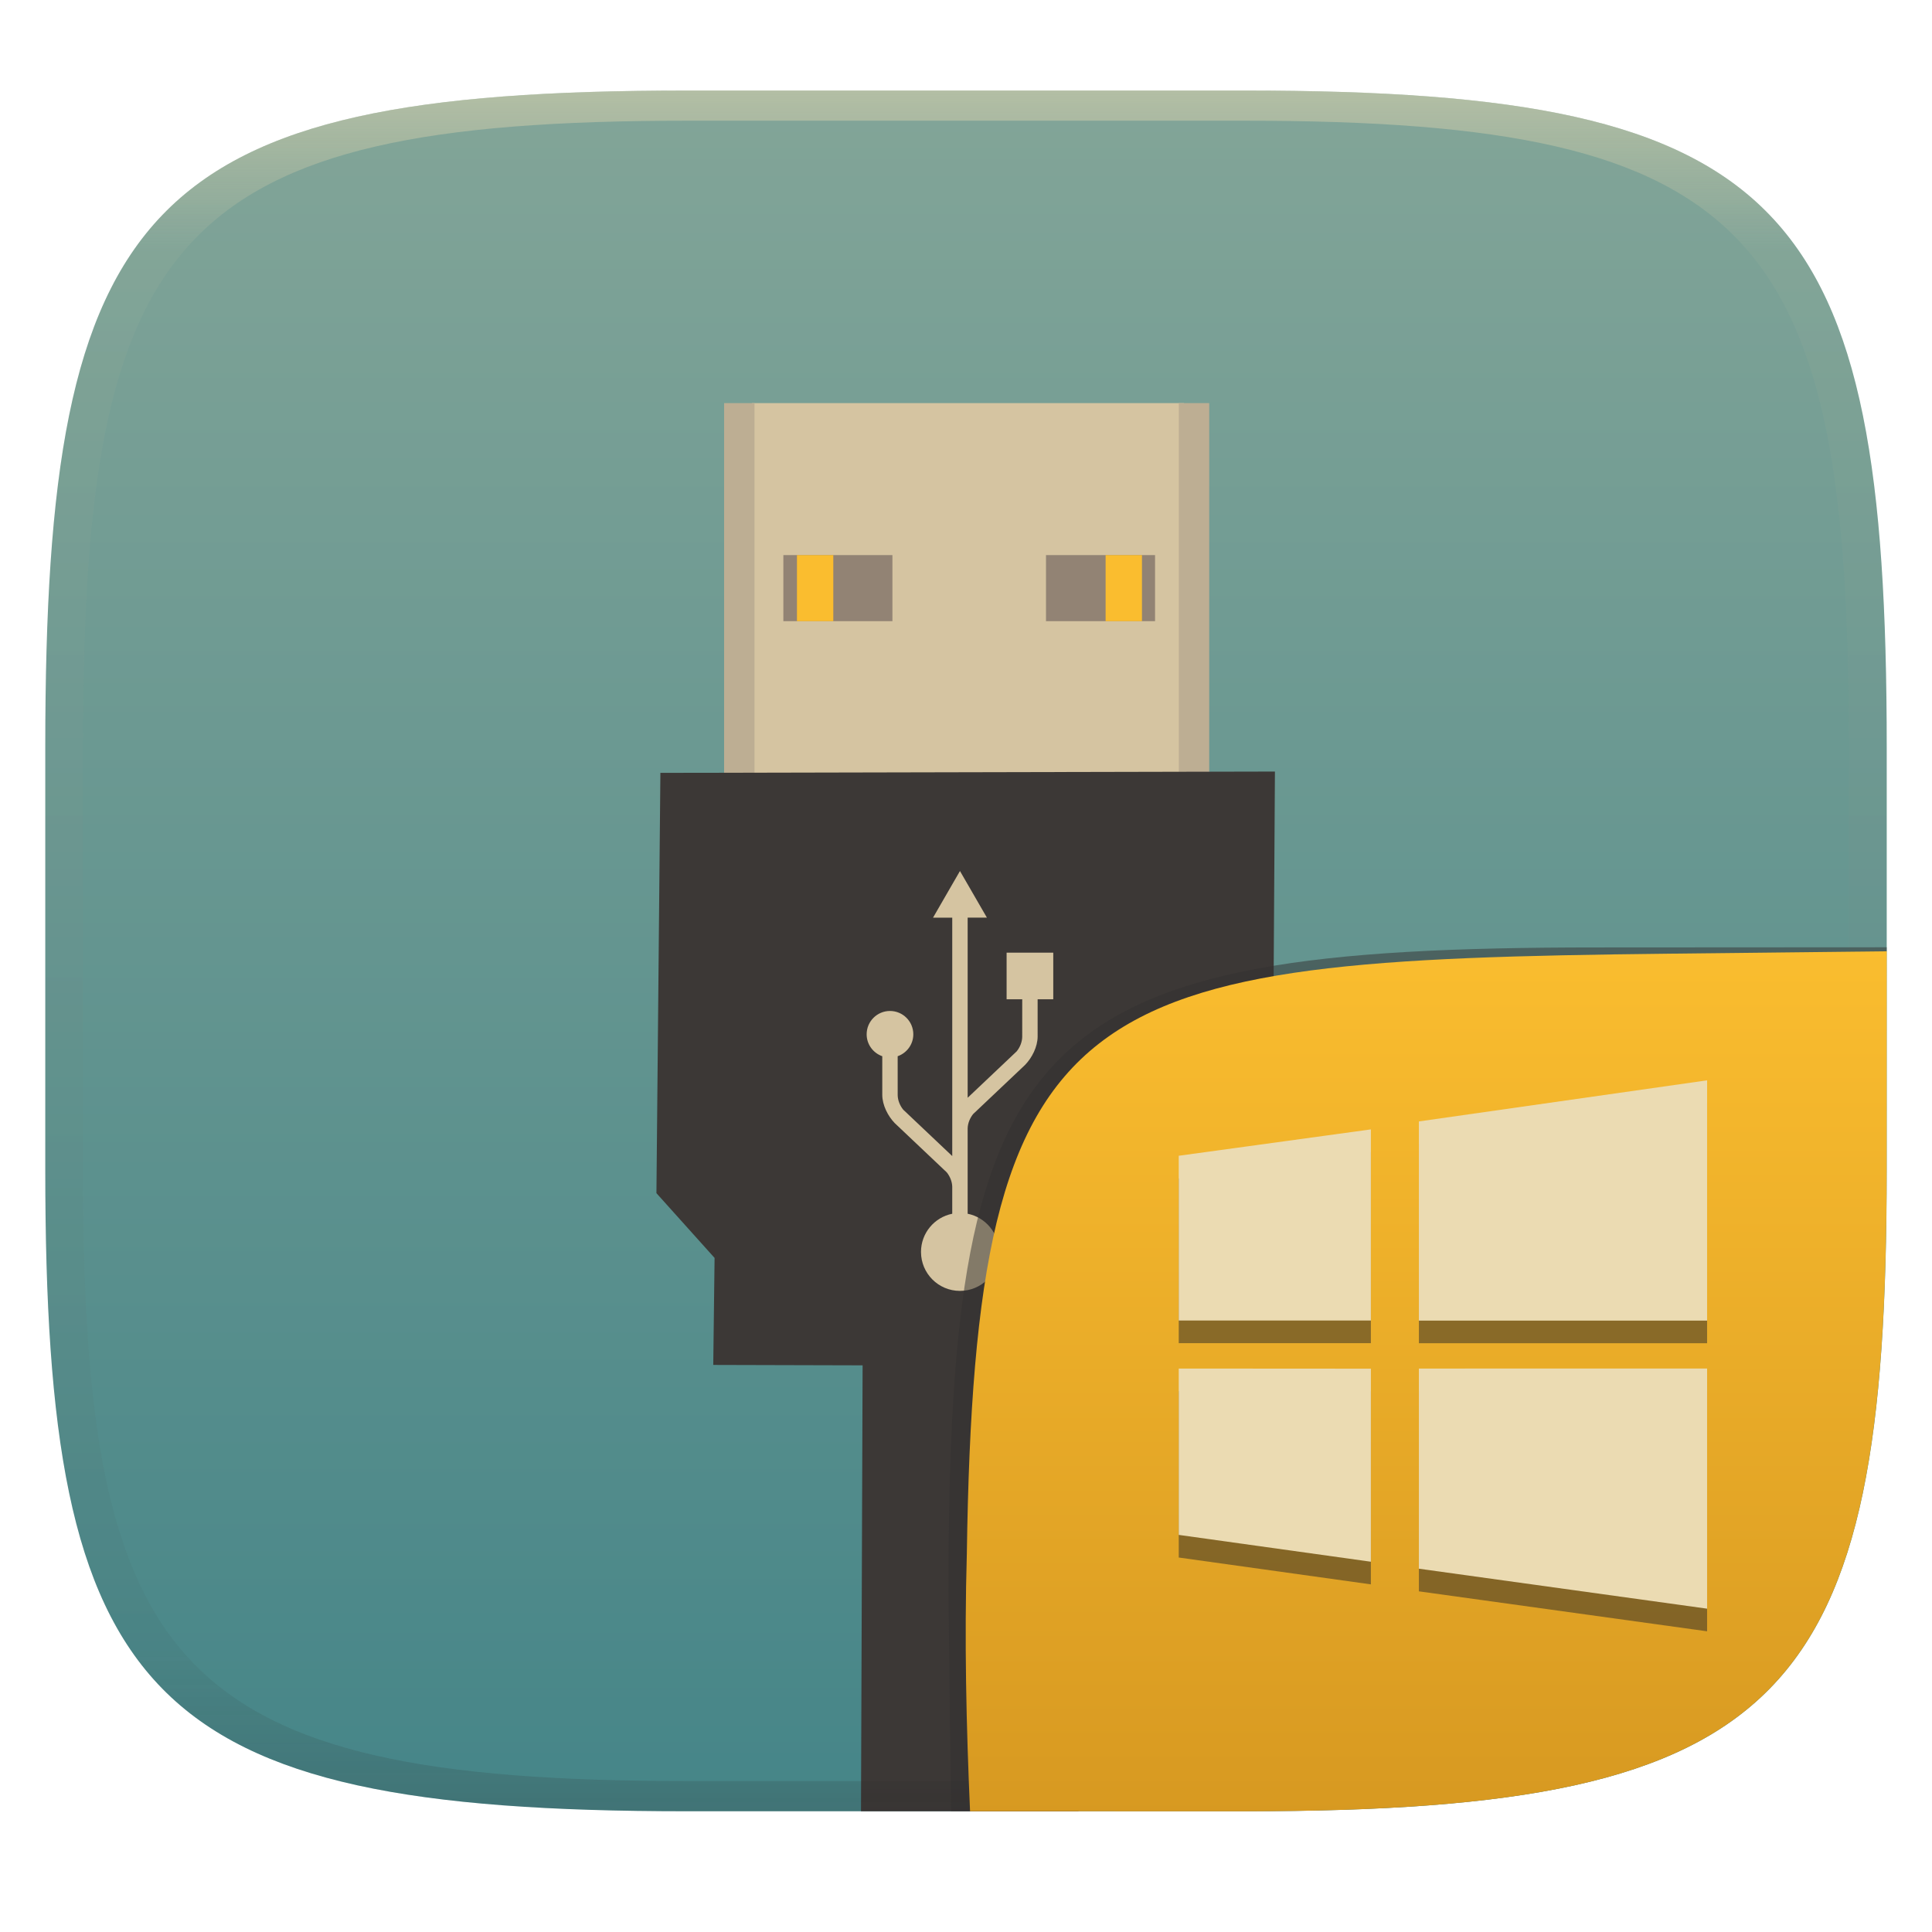
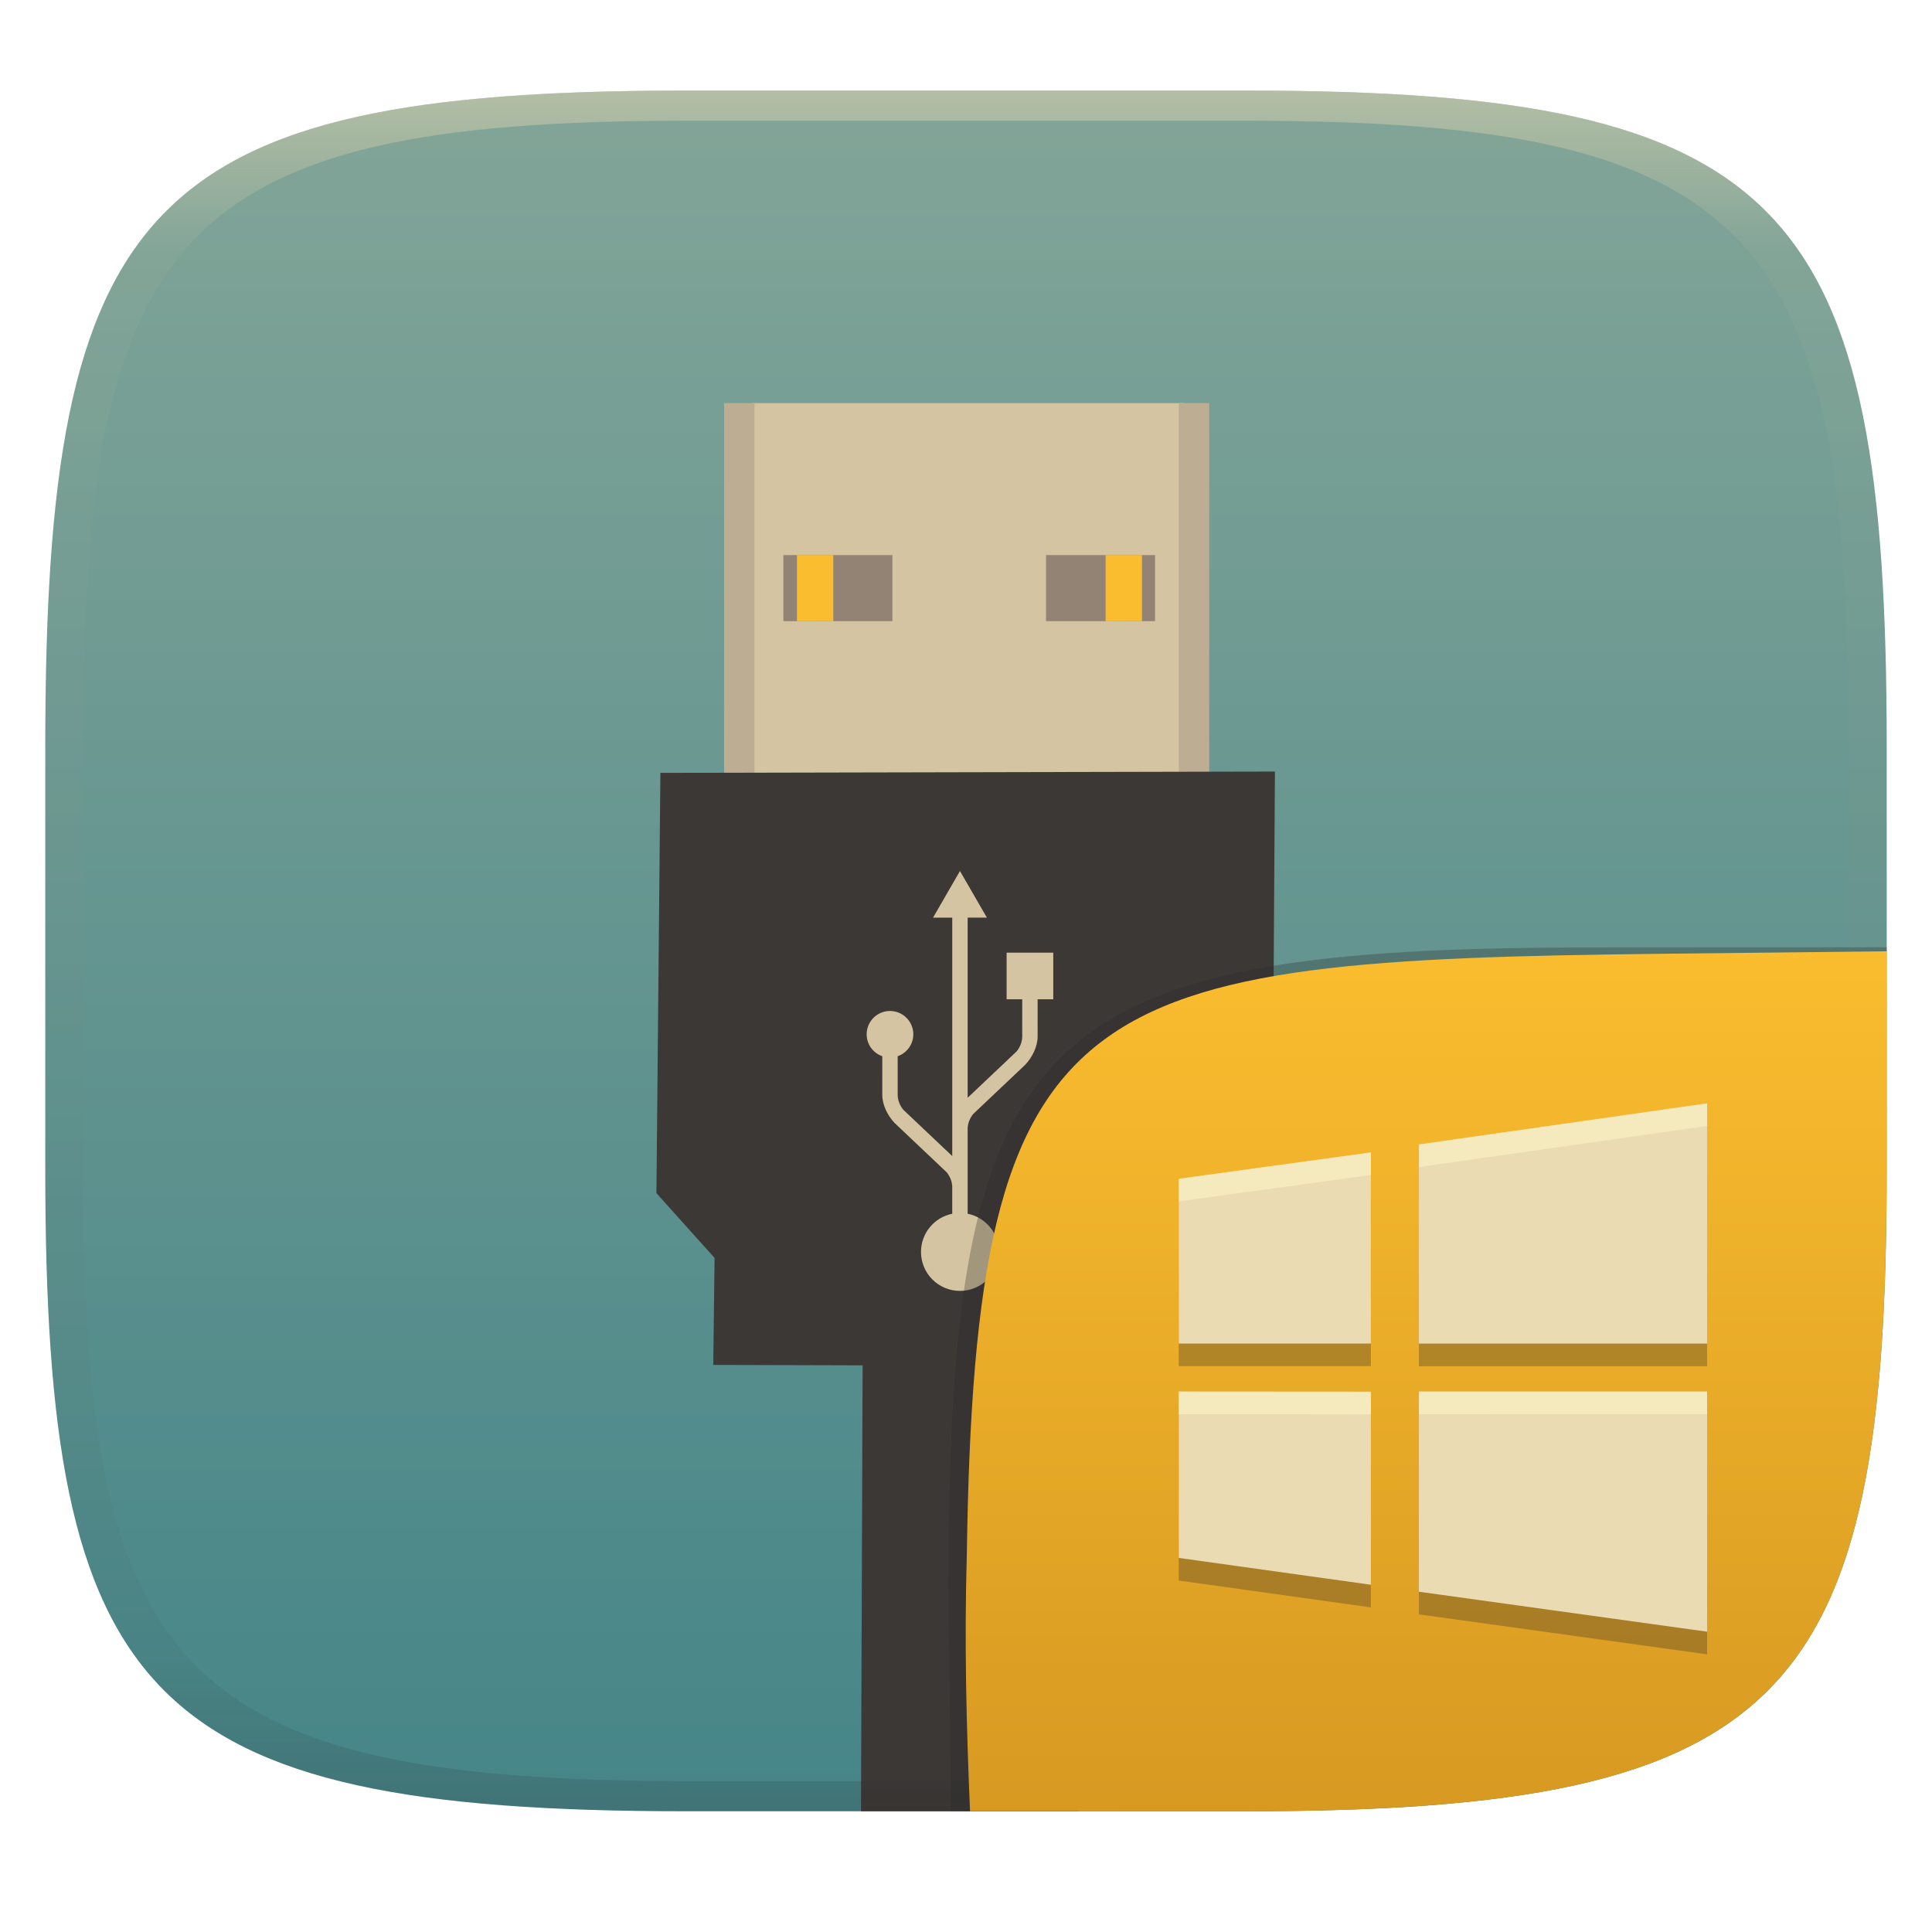
<svg xmlns="http://www.w3.org/2000/svg" width="256" height="256" style="isolation:isolate" version="1.1" viewBox="0 0 256 256">
  <defs>
    <linearGradient id="b-5" x1=".5" x2=".5" y2="1" gradientTransform="matrix(244,0,0,228,5.981,12.12)" gradientUnits="userSpaceOnUse">
      <stop stop-color="#83a598" offset="0" />
      <stop stop-color="#458588" offset="1" />
    </linearGradient>
    <linearGradient id="linearGradient31" x1=".5" x2=".5" y2="1" gradientTransform="matrix(244,0,0,228,5.986,12)" gradientUnits="userSpaceOnUse">
      <stop stop-color="#ebdbb2" offset="0" />
      <stop stop-color="#ebdbb2" stop-opacity=".098" offset=".1" />
      <stop stop-color="#282828" stop-opacity=".1" offset=".9" />
      <stop stop-color="#282828" stop-opacity=".4" offset="1" />
    </linearGradient>
    <linearGradient id="b-9-6-6" x1=".631" x2=".631" y1=".5" y2="1" gradientTransform="matrix(244,0,0,228,5.995,12)" gradientUnits="userSpaceOnUse">
      <stop stop-color="#fabd2f" offset="0" />
      <stop stop-color="#d79921" offset="1" />
    </linearGradient>
  </defs>
  <g transform="translate(9.09e-6 -.12)" filter="url(#a-3)" style="isolation:isolate">
    <path d="m165 12.12c72 0 85 15 85 87v56c0 70-13 85-85 85h-74c-72 0-85-15-85-85v-56c0-72 13-87 85-87z" fill="url(#b-5)" />
  </g>
  <g transform="translate(2e-6 -.0861)">
    <rect x="99.63" y="53.5" width="57.26" height="50.61" fill="#d5c4a1" />
    <rect x="95.95" y="53.5" width="4.028" height="50.61" fill="#bdae93" />
    <rect x="156.2" y="53.5" width="4.028" height="50.61" fill="#bdae93" />
    <path d="m114.3 181-19.79-0.053 0.175-14.18-7.705-8.581 0.525-55.69 81.43-0.175-0.35 55.86-8.756 9.281 0.175 13.66-17.16-0.046 0.052 59.01h-28.81z" fill="#3c3836" />
    <rect x="103.8" y="73.64" width="14.45" height="8.756" fill="#928374" />
    <rect x="105.6" y="73.64" width="4.816" height="8.756" fill="#fabd2f" />
    <rect x="138.6" y="73.64" width="14.45" height="8.756" fill="#928374" />
    <rect x="146.5" y="73.64" width="4.816" height="8.756" fill="#fabd2f" />
    <path d="m127.2 115.5-3.569 6.181h2.546v31.59l-6.499-6.151c-0.42-0.523-0.714-1.208-0.73-1.913 0-2.85-7.4e-4 -4.543-2e-3 -5.166 1.203-0.422 2.072-1.557 2.072-2.905 0-1.706-1.384-3.091-3.091-3.091s-3.091 1.384-3.091 3.091c0 1.349 0.868 2.483 2.07 2.905l-8.7e-4 5.105c0 1.384 0.759 2.834 1.649 3.756-0.026-0.025-0.055-0.051 4.9e-4 1e-3 0.022 0.019 6.894 6.526 6.894 6.526 0.419 0.522 0.712 1.207 0.728 1.911v3.574c-2.361 0.474-4.14 2.559-4.14 5.059 0 2.851 2.311 5.163 5.162 5.163s5.163-2.311 5.163-5.163c0-2.501-1.78-4.586-4.143-5.06v-3.511c0-9e-3 4.9e-4 -0.018 0-0.027v-7.766c0.018-0.703 0.311-1.386 0.73-1.908 0 0 6.872-6.505 6.894-6.525 0.055-0.052 0.026-0.026 5e-4 -4.9e-4 0.89-0.923 1.649-2.373 1.649-3.757l-1e-3 -4.92h2.072v-6.182h-6.182v6.182h2.07s-2e-3 1.296-2e-3 4.98c-0.016 0.705-0.31 1.39-0.73 1.914l-6.5 6.153v-23.87h2.55z" fill="#d5c4a1" />
  </g>
  <g transform="translate(9.09e-6 -.12)" opacity=".5" style="isolation:isolate">
    <path transform="translate(-.004996 .116)" d="m91 12c-72 0-85 15-85 87v56c0 70 13 85 85 85h74c72 0 85-15 85-85v-56c0-72-13-87-85-87zm0 4h74c68 0 80 15 80 83v56c0 66-12 81-80 81h-74c-68 0-80-15-80-81v-56c0-68 12-83 80-83z" fill="url(#linearGradient31)" opacity="1" />
  </g>
  <g transform="translate(9.09e-6 .0497)" style="isolation:isolate">
-     <path d="m128.54 239.95-2.532 1e-5 -0.335-29.11c0-74.81 11.01-85.35 85.89-85.35l38.44-0.022-1e-3 0.532" fill="#32302f" opacity=".5" stroke-width="1.011" style="isolation:isolate" />
+     <path d="m128.54 239.95-2.532 1e-5 -0.335-29.11c0-74.81 11.01-85.35 85.89-85.35l38.44-0.022-1e-3 0.532" fill="#282828" opacity=".3" stroke-width="1.011" style="isolation:isolate" />
    <path d="m250 126-28.95 0.32c-78.35 0.867-91.85 4.404-92.94 79.55-0.332 11.37-0.076 22.72 0.428 34.08 1.9e-4 4e-3 36.19 4e-3 36.45 4e-3 72 0 85-15 85-85z" fill="url(#b-9-6-6)" style="isolation:isolate" />
-     <path class="ColorScheme-Text" d="m226.2 146.1-38.19 5.446v26.39h38.19zm-44.55 6.501-25.46 3.494v21.83h25.46zm-25.46 31.69v22.04l25.46 3.556v-25.58zm31.82 0v26.52l38.19 5.296v-31.82z" color="#ebdbb2" fill="#282828" opacity=".5" stroke-width="5.001" style="isolation:isolate" />
-     <path class="ColorScheme-Text" d="m226.2 143.1-38.19 5.446v26.39h38.19zm-44.55 6.501-25.46 3.494v21.83h25.46zm-25.46 31.69v22.04l25.46 3.556v-25.58zm31.82 0v26.52l38.19 5.296v-31.82z" color="#ebdbb2" fill="currentColor" stroke-width="5.001" />
+     <path class="ColorScheme-Text" d="m226.2 149.15-38.19 5.446v26.39h38.19zm-44.55 6.501-25.46 3.494v21.83h25.46zm-25.46 31.69v22.04l25.46 3.556v-25.58zm31.82 0v26.52l38.19 5.296v-31.82z" color="#ebdbb2" fill="#282828" opacity=".3" stroke-width="5.001" style="isolation:isolate" />
+     <path class="ColorScheme-Text" d="m226.2 146.15-38.19 5.446v26.39h38.19zm-44.55 6.501-25.46 3.494v21.83h25.46zm-25.46 31.69v22.04l25.46 3.556v-25.58zm31.82 0v26.52l38.19 5.296v-31.82z" color="#ebdbb2" fill="currentColor" stroke-width="5.001" />
+     <path class="ColorScheme-Text" d="m226.2 146.15-38.189 5.445v3l38.189-5.445zm-44.549 6.5-25.461 3.494v3l25.461-3.494zm44.549 31.686-38.189 4e-3v3l38.189-4e-3zm-70.01 4e-3v3l25.461 0.018v-3z" fill="#fbf1c7" opacity=".6" style="isolation:isolate" />
  </g>
</svg>
